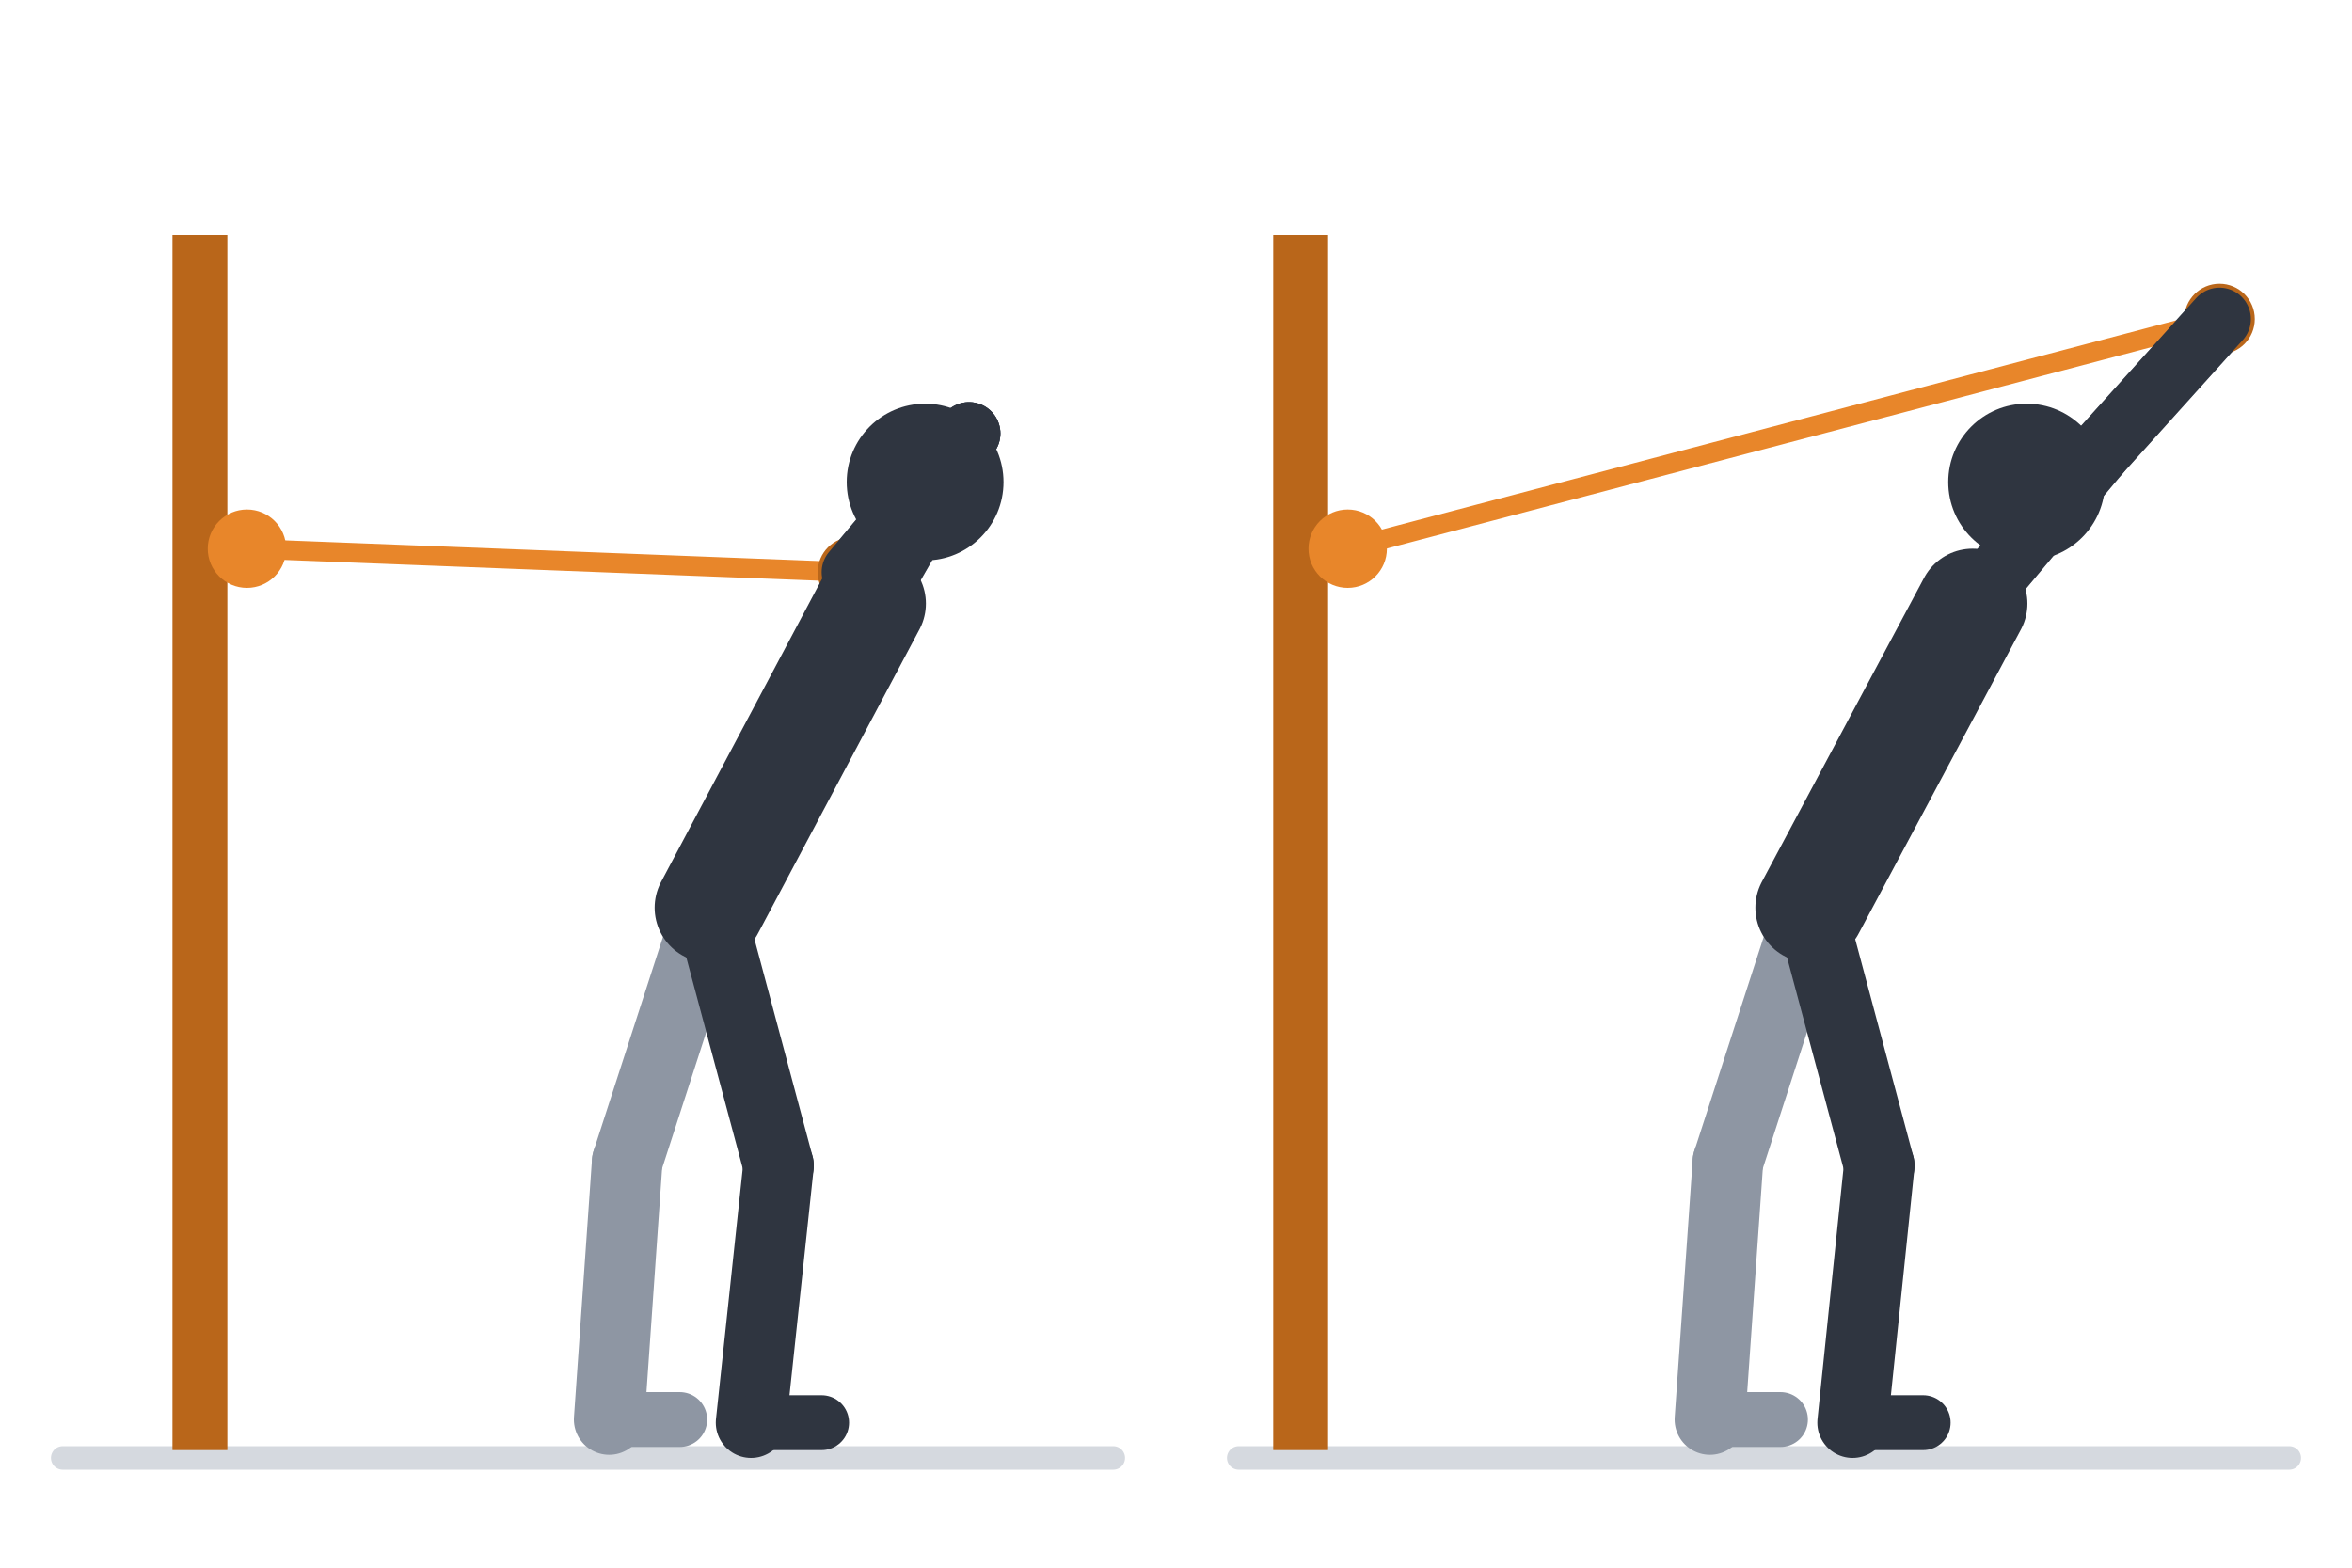
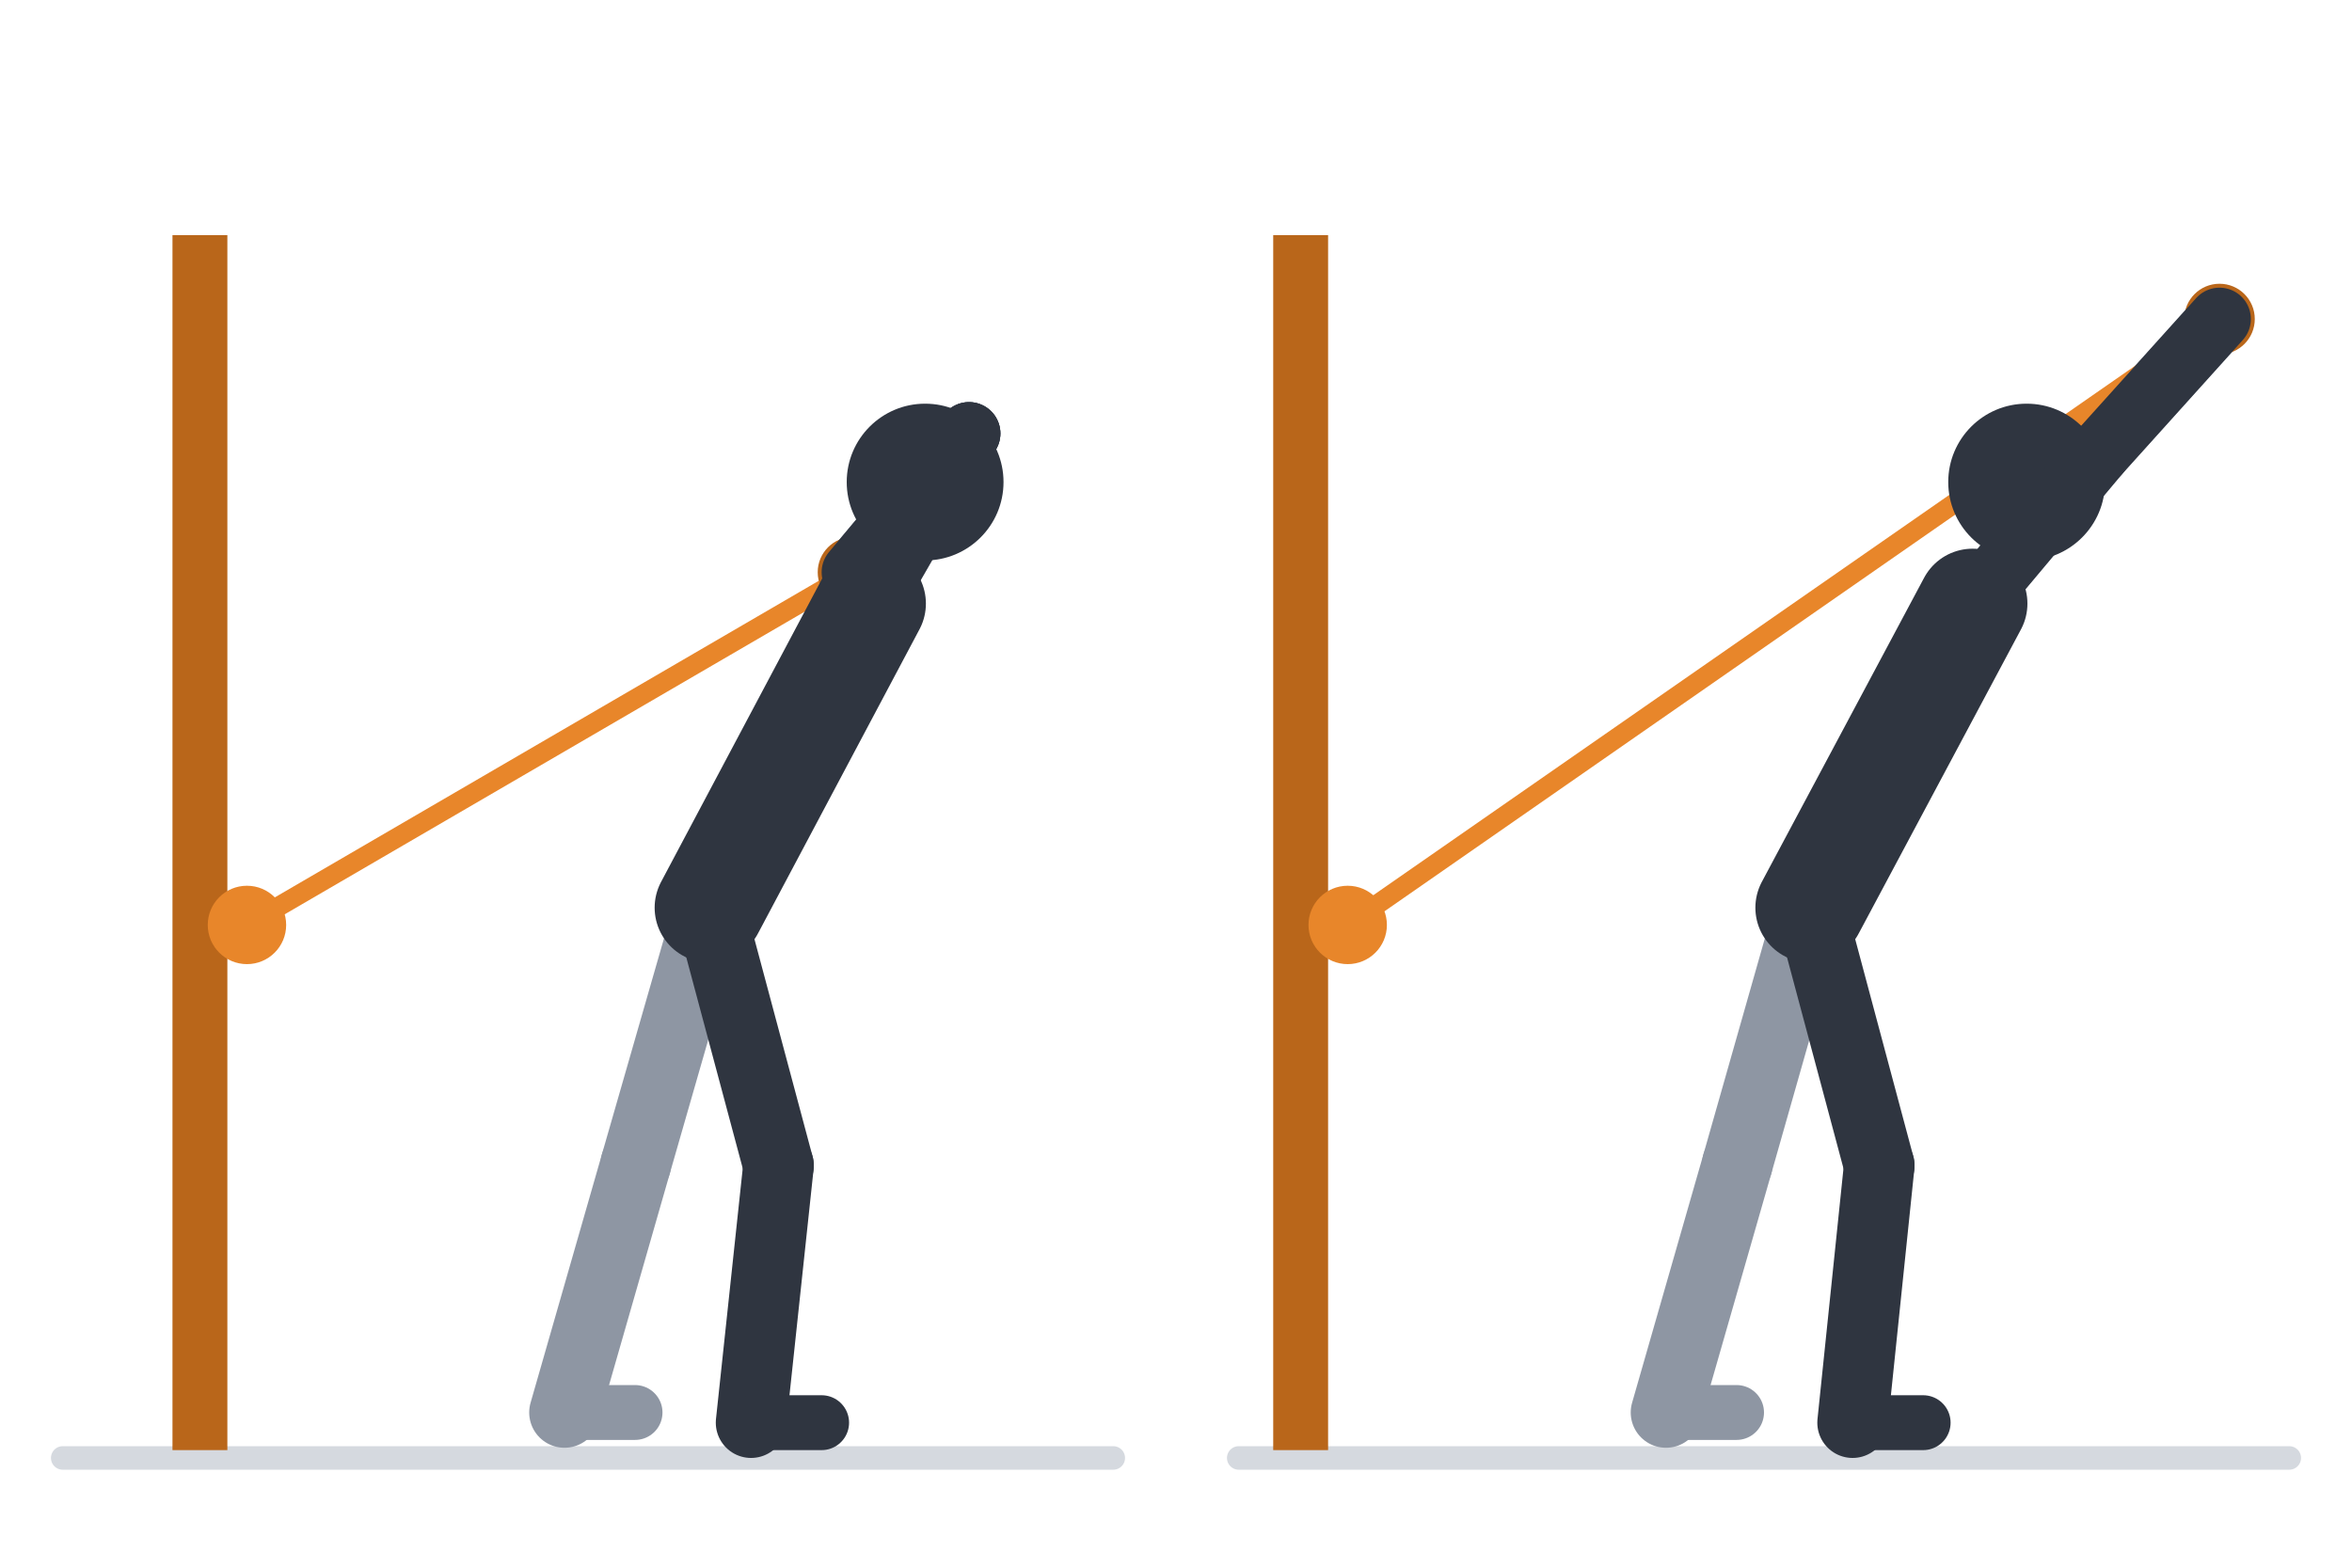
<svg xmlns="http://www.w3.org/2000/svg" width="300" height="200" viewBox="0 0 300 200">
  <line x1="8.0" y1="186.0" x2="142.0" y2="186.0" stroke="#D5D9DF" stroke-width="3" stroke-linecap="round" />
  <line x1="25.5" y1="30.0" x2="25.5" y2="185.0" stroke="#B9661A" stroke-width="7" stroke-linecap="butt" />
  <line x1="111.1" y1="77.0" x2="123.6" y2="55.3" stroke="#8E96A3" stroke-width="8" stroke-linecap="round" />
  <line x1="123.6" y1="55.3" x2="108.8" y2="73.0" stroke="#8E96A3" stroke-width="8" stroke-linecap="round" />
-   <line x1="90.5" y1="115.8" x2="80.0" y2="148.2" stroke="#8E96A3" stroke-width="9" stroke-linecap="round" />
-   <line x1="80.0" y1="148.2" x2="77.7" y2="181.1" stroke="#8E96A3" stroke-width="9" stroke-linecap="round" />
-   <line x1="77.7" y1="181.1" x2="86.7" y2="181.1" stroke="#8E96A3" stroke-width="7" stroke-linecap="round" />
-   <line x1="31.5" y1="70.0" x2="108.8" y2="73.0" stroke="#E8862A" stroke-width="2.5" stroke-linecap="round" />
-   <circle cx="31.5" cy="70.0" r="5.0" fill="#E8862A" />
+   <line x1="90.5" y1="115.8" x2="81.1" y2="148.5" stroke="#8E96A3" stroke-width="9" stroke-linecap="round" />
+   <line x1="81.1" y1="148.5" x2="72.0" y2="180.2" stroke="#8E96A3" stroke-width="9" stroke-linecap="round" />
+   <line x1="72.0" y1="180.2" x2="81.0" y2="180.2" stroke="#8E96A3" stroke-width="7" stroke-linecap="round" />
+   <line x1="31.5" y1="118.0" x2="108.8" y2="73.0" stroke="#E8862A" stroke-width="2.5" stroke-linecap="round" />
+   <circle cx="31.5" cy="118.0" r="5.0" fill="#E8862A" />
  <circle cx="108.8" cy="73.0" r="4.5" fill="#B9661A" />
  <line x1="90.5" y1="115.8" x2="111.1" y2="77.0" stroke="#2F3540" stroke-width="14" stroke-linecap="round" />
  <circle cx="118.0" cy="61.5" r="10.0" fill="#2F3540" />
  <line x1="90.5" y1="115.8" x2="99.3" y2="148.7" stroke="#2F3540" stroke-width="9" stroke-linecap="round" />
  <line x1="99.3" y1="148.7" x2="95.8" y2="181.5" stroke="#2F3540" stroke-width="9" stroke-linecap="round" />
  <line x1="95.8" y1="181.5" x2="104.8" y2="181.5" stroke="#2F3540" stroke-width="7" stroke-linecap="round" />
  <line x1="111.1" y1="77.0" x2="123.6" y2="55.3" stroke="#2F3540" stroke-width="8" stroke-linecap="round" />
  <line x1="123.6" y1="55.3" x2="108.8" y2="73.0" stroke="#2F3540" stroke-width="8" stroke-linecap="round" />
  <line x1="158.0" y1="186.0" x2="292.0" y2="186.0" stroke="#D5D9DF" stroke-width="3" stroke-linecap="round" />
  <line x1="165.9" y1="30.0" x2="165.9" y2="185.0" stroke="#B9661A" stroke-width="7" stroke-linecap="butt" />
  <line x1="251.6" y1="77.0" x2="267.7" y2="57.8" stroke="#8E96A3" stroke-width="8" stroke-linecap="round" />
  <line x1="267.7" y1="57.8" x2="283.1" y2="40.7" stroke="#8E96A3" stroke-width="8" stroke-linecap="round" />
-   <line x1="230.9" y1="115.8" x2="220.4" y2="148.2" stroke="#8E96A3" stroke-width="9" stroke-linecap="round" />
-   <line x1="220.4" y1="148.2" x2="218.1" y2="181.1" stroke="#8E96A3" stroke-width="9" stroke-linecap="round" />
-   <line x1="218.1" y1="181.1" x2="227.1" y2="181.1" stroke="#8E96A3" stroke-width="7" stroke-linecap="round" />
-   <line x1="171.9" y1="70.0" x2="283.1" y2="40.7" stroke="#E8862A" stroke-width="2.5" stroke-linecap="round" />
-   <circle cx="171.9" cy="70.0" r="5.0" fill="#E8862A" />
+   <line x1="230.9" y1="115.8" x2="221.6" y2="148.5" stroke="#8E96A3" stroke-width="9" stroke-linecap="round" />
+   <line x1="221.6" y1="148.5" x2="212.5" y2="180.2" stroke="#8E96A3" stroke-width="9" stroke-linecap="round" />
+   <line x1="212.5" y1="180.2" x2="221.5" y2="180.2" stroke="#8E96A3" stroke-width="7" stroke-linecap="round" />
+   <line x1="171.9" y1="118.0" x2="283.1" y2="40.7" stroke="#E8862A" stroke-width="2.5" stroke-linecap="round" />
+   <circle cx="171.9" cy="118.0" r="5.0" fill="#E8862A" />
  <circle cx="283.1" cy="40.7" r="4.5" fill="#B9661A" />
  <line x1="230.9" y1="115.8" x2="251.6" y2="77.0" stroke="#2F3540" stroke-width="14" stroke-linecap="round" />
  <circle cx="258.5" cy="61.5" r="10.0" fill="#2F3540" />
  <line x1="230.9" y1="115.8" x2="239.7" y2="148.7" stroke="#2F3540" stroke-width="9" stroke-linecap="round" />
  <line x1="239.7" y1="148.7" x2="236.3" y2="181.5" stroke="#2F3540" stroke-width="9" stroke-linecap="round" />
  <line x1="236.3" y1="181.5" x2="245.3" y2="181.5" stroke="#2F3540" stroke-width="7" stroke-linecap="round" />
  <line x1="251.6" y1="77.0" x2="267.7" y2="57.8" stroke="#2F3540" stroke-width="8" stroke-linecap="round" />
  <line x1="267.7" y1="57.8" x2="283.1" y2="40.7" stroke="#2F3540" stroke-width="8" stroke-linecap="round" />
</svg>
